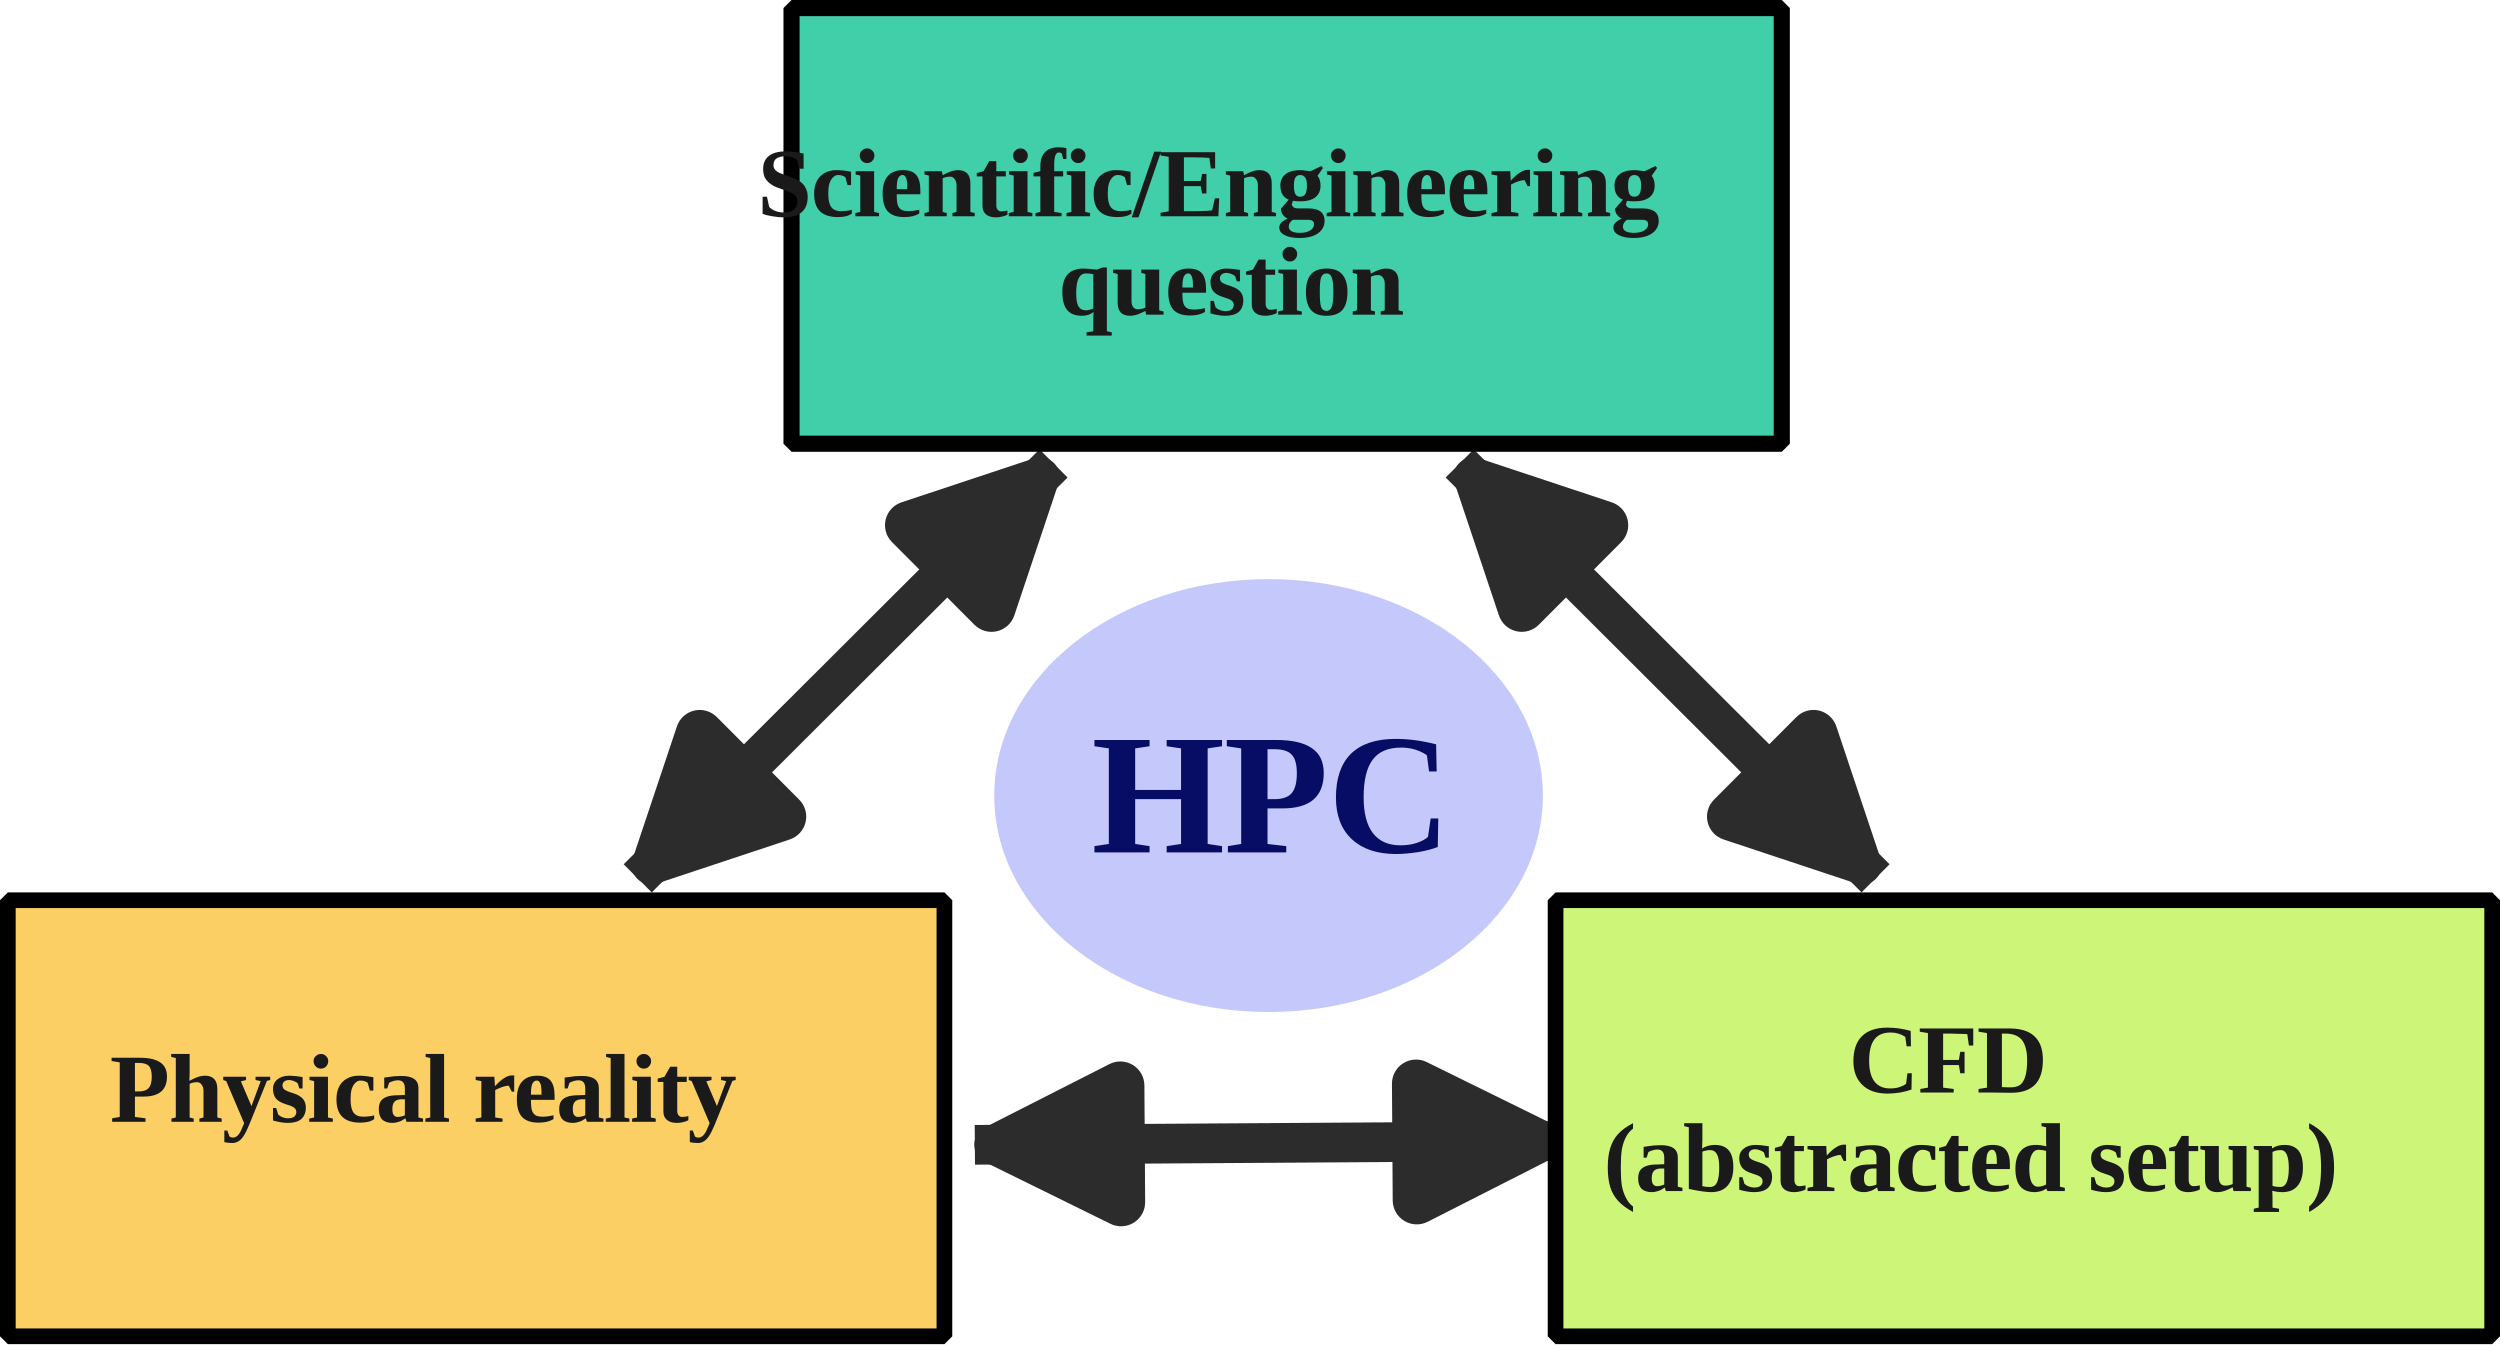
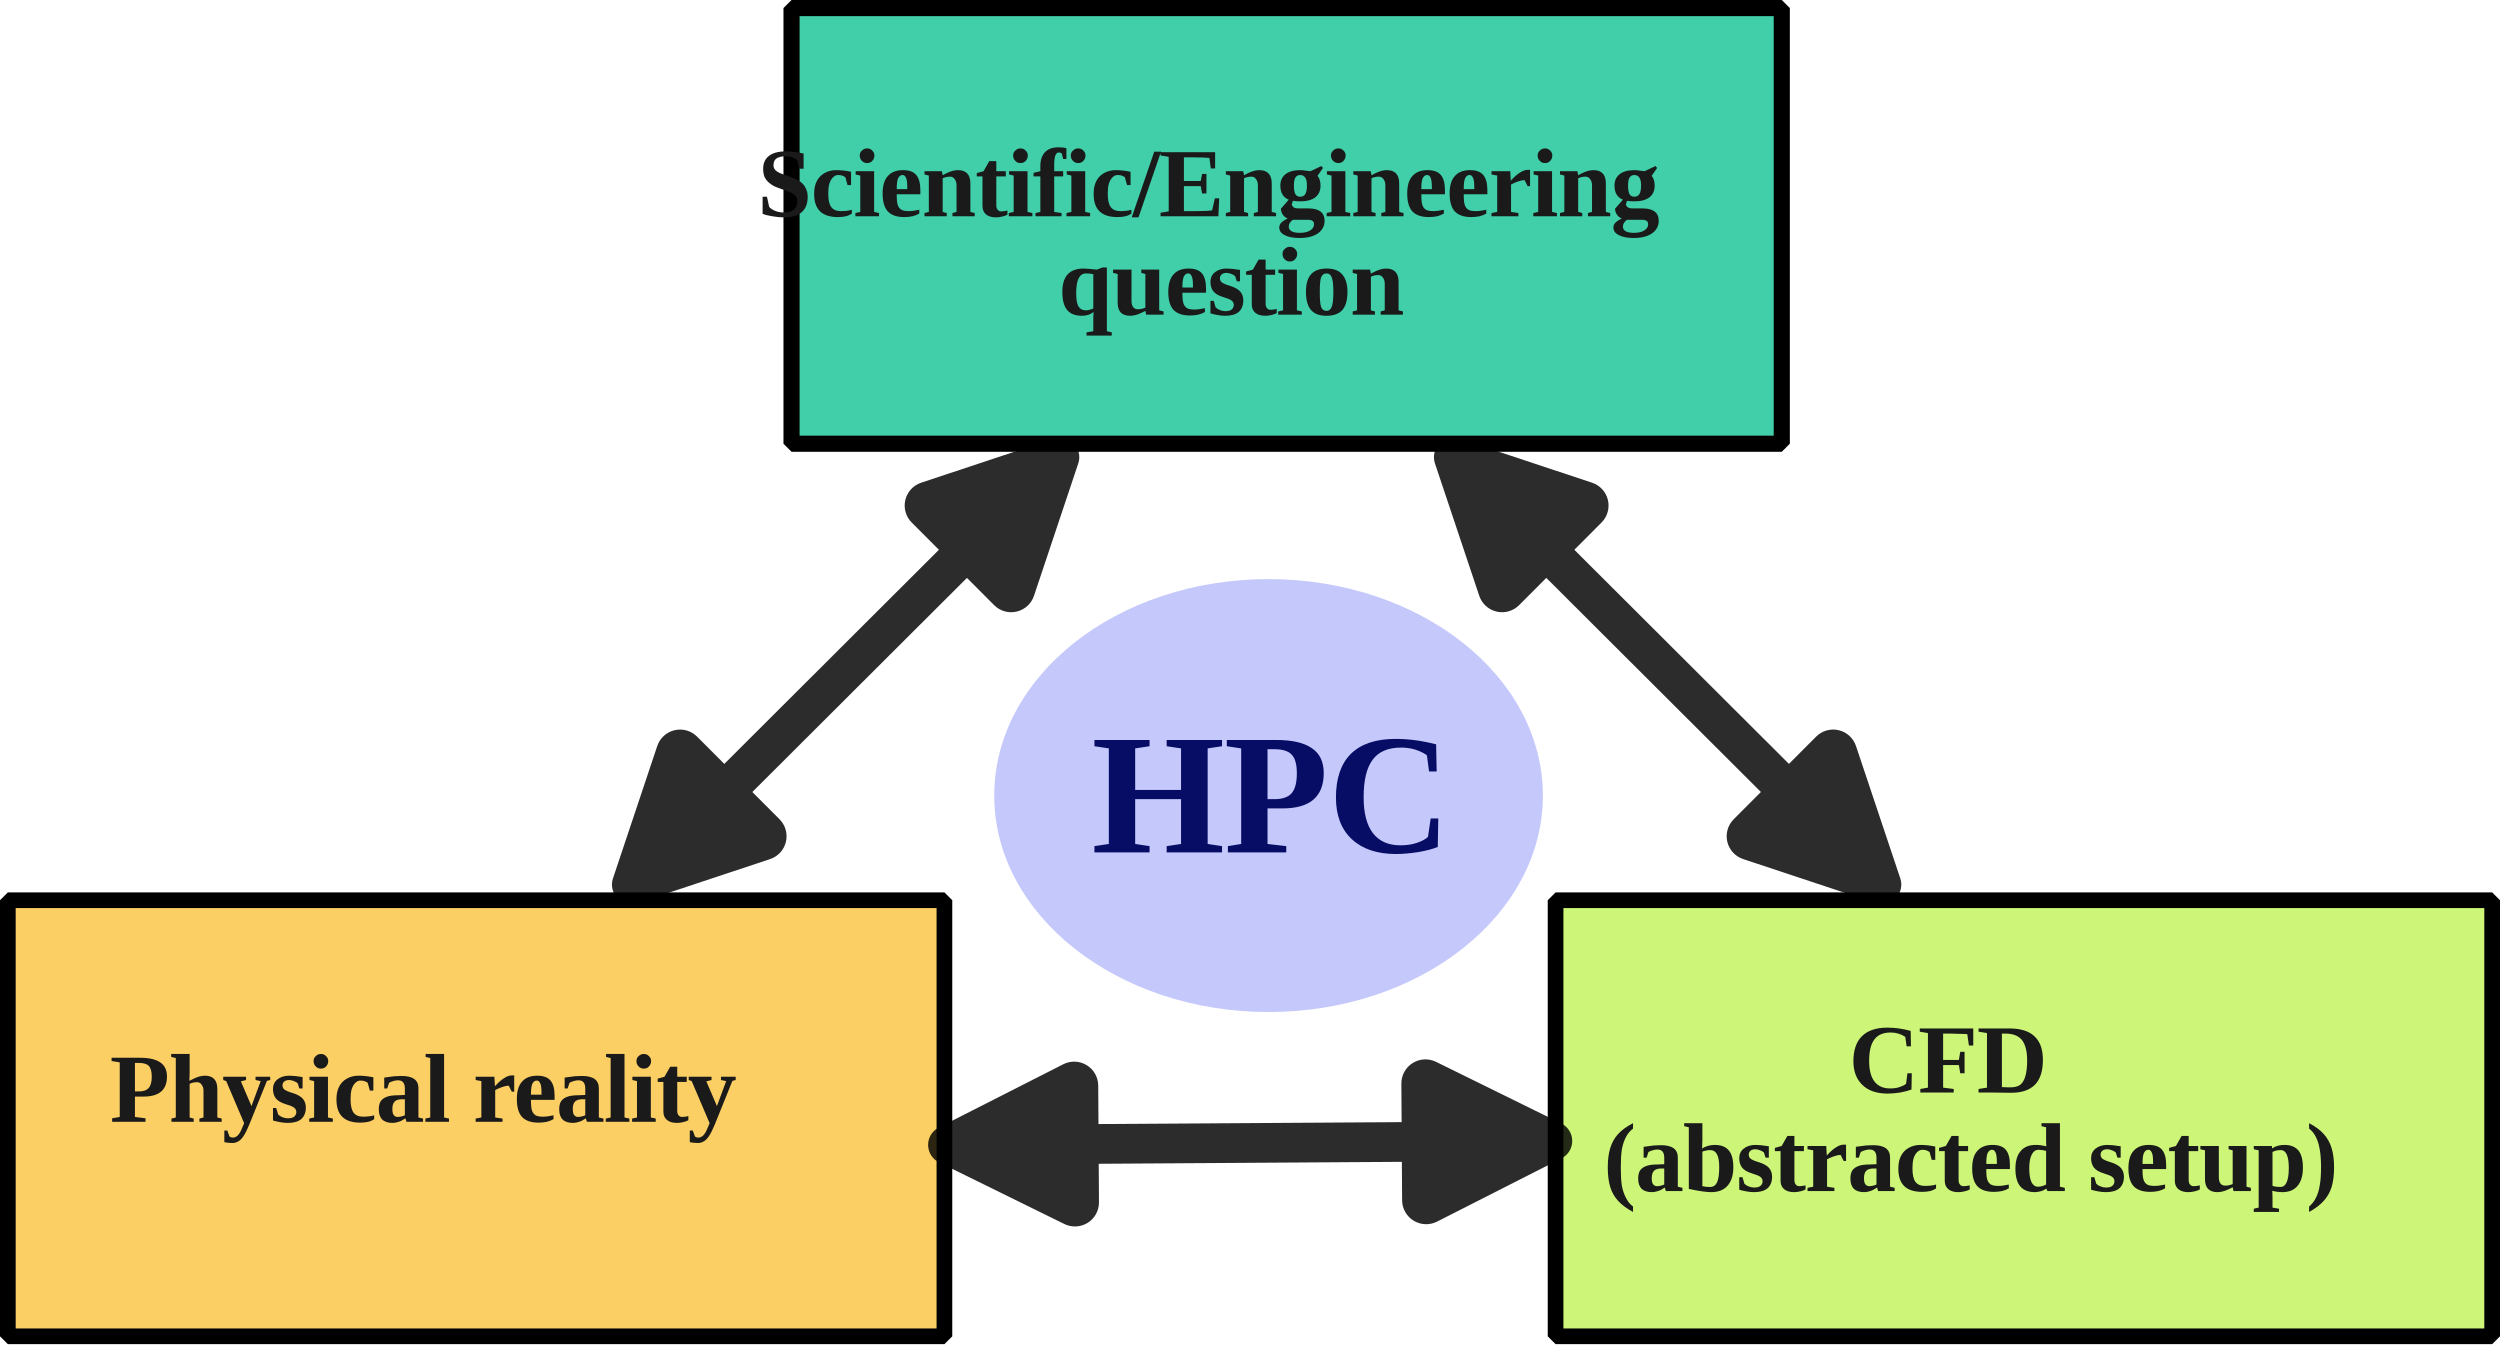
<svg xmlns="http://www.w3.org/2000/svg" width="143.882mm" height="77.36mm" viewBox="0 0 143.882 77.36" version="1.1" id="svg1">
  <defs id="defs1">
-     <marker style="overflow:visible" id="marker21" refX="4" refY="0" orient="auto-start-reverse" markerWidth="0.7" markerHeight="0.7" viewBox="0 0 1 1" preserveAspectRatio="xMidYMid">
+     <marker style="overflow:visible" id="marker21" refX="3" refY="0" orient="auto-start-reverse" markerWidth="0.7" markerHeight="0.7" viewBox="0 0 1 1" preserveAspectRatio="xMidYMid">
      <path transform="scale(0.7)" d="m -0.211,-4.106 6.422,3.211 a 1,1 90 0 1 0,1.789 L -0.211,4.106 A 1.236,1.236 31.717 0 1 -2,3 v -6 a 1.236,1.236 148.283 0 1 1.789,-1.106 z" style="fill:context-stroke;fill-rule:evenodd;stroke:none" id="path21" />
    </marker>
  </defs>
  <g id="layer1" transform="translate(-76.39417,14.12704)">
    <ellipse style="fill:#c5c8fb;fill-opacity:1;stroke:none;stroke-width:2.285;stroke-linecap:square;stroke-linejoin:bevel;stroke-dasharray:none" id="path20" cx="149.403" cy="31.66" rx="15.788" ry="12.458" />
    <text xml:space="preserve" style="font-size:5.644px;line-height:1;font-family:'Times New Roman';-inkscape-font-specification:'Times New Roman, ';letter-spacing:-0.066px;word-spacing:-0.069px;opacity:0.439;fill:#1a1a1a;stroke:#000000;stroke-width:0.95;stroke-linecap:square;stroke-linejoin:bevel;stroke-dasharray:0.95, 1.9;stroke-dashoffset:0;stroke-opacity:1" x="-18.475" y="32.091" id="text57">
      <tspan id="tspan57" style="stroke-width:0.95" x="-18.475" y="32.091" />
    </text>
    <rect style="fill:#cdf679;fill-opacity:1;stroke:#000000;stroke-width:0.903;stroke-linecap:square;stroke-linejoin:bevel;stroke-dasharray:none" id="rect1" width="53.903" height="25.098" x="165.922" y="37.684" />
    <text xml:space="preserve" style="font-size:5.644px;line-height:1;font-family:'Times New Roman';-inkscape-font-specification:'Times New Roman, ';text-align:center;letter-spacing:-0.066px;word-spacing:-0.069px;text-anchor:middle;fill:#1a1a1a;stroke-width:0.811;stroke-linecap:square;stroke-linejoin:bevel" x="193.259" y="48.751" id="text1">
      <tspan id="tspan1" style="font-weight:bold;text-align:center;text-anchor:middle;fill:#1a1a1a;stroke-width:0.811" x="193.259" y="48.751">CFD</tspan>
      <tspan style="font-weight:bold;text-align:center;text-anchor:middle;fill:#1a1a1a;stroke-width:0.811" x="193.226" y="54.419" id="tspan4">(abstracted setup)</tspan>
    </text>
    <rect style="fill:#fbcf64;fill-opacity:1;stroke:#000000;stroke-width:0.903;stroke-linecap:square;stroke-linejoin:bevel;stroke-dasharray:none" id="rect4" width="53.903" height="25.098" x="76.845" y="37.684" />
    <text xml:space="preserve" style="font-size:5.644px;line-height:1;font-family:'Times New Roman';-inkscape-font-specification:'Times New Roman, ';text-align:center;letter-spacing:-0.066px;word-spacing:-0.069px;text-anchor:middle;fill:#1a1a1a;stroke-width:0.811;stroke-linecap:square;stroke-linejoin:bevel" x="104.186" y="50.434" id="text11">
      <tspan style="font-weight:bold;text-align:center;text-anchor:middle;fill:#1a1a1a;stroke-width:0.811" x="104.153" y="50.434" id="tspan11">Physical reality</tspan>
    </text>
    <rect style="fill:#40cfa9;fill-opacity:1;stroke:#000000;stroke-width:0.928;stroke-linecap:square;stroke-linejoin:bevel;stroke-dasharray:none" id="rect13" width="56.992" height="25.073" x="121.949" y="-13.663" />
    <text xml:space="preserve" style="font-size:5.644px;line-height:1;font-family:'Times New Roman';-inkscape-font-specification:'Times New Roman, ';text-align:center;letter-spacing:-0.066px;word-spacing:-0.069px;text-anchor:middle;fill:#1a1a1a;stroke-width:0.811;stroke-linecap:square;stroke-linejoin:bevel" x="150.695" y="-1.683" id="text13">
      <tspan style="font-weight:bold;text-align:center;text-anchor:middle;fill:#1a1a1a;stroke-width:0.811" x="150.695" y="-1.683" id="tspan13">Scientific/Engineering</tspan>
      <tspan style="font-weight:bold;text-align:center;text-anchor:middle;fill:#1a1a1a;stroke-width:0.811" x="150.662" y="3.986" id="tspan15">question</tspan>
    </text>
    <text xml:space="preserve" style="font-size:5.644px;line-height:1;font-family:'Times New Roman';-inkscape-font-specification:'Times New Roman, ';text-align:center;letter-spacing:-0.066px;word-spacing:-0.069px;text-anchor:middle;fill:#1a1a1a;stroke-width:0.811;stroke-linecap:square;stroke-linejoin:bevel" x="177.36" y="-51.724" id="text40">
      <tspan style="font-weight:bold;text-align:center;text-anchor:middle;fill:#1a1a1a;stroke-width:0.811" x="177.36" y="-51.724" id="tspan40" />
    </text>
    <path style="opacity:0.827;fill:none;fill-opacity:1;stroke:#000000;stroke-width:2.285;stroke-linecap:square;stroke-linejoin:bevel;stroke-dasharray:none;marker-start:url(#marker21);marker-end:url(#marker21)" d="m 161.212,13.353 22.316,22.263" id="path17" />
    <path style="opacity:0.827;fill:none;fill-opacity:1;stroke:#000000;stroke-width:2.285;stroke-linecap:square;stroke-linejoin:bevel;stroke-dasharray:none;marker-start:url(#marker21);marker-end:url(#marker21)" d="M 136.22,13.353 113.904,35.617" id="path18" />
-     <path style="opacity:0.827;fill:none;fill-opacity:1;stroke:#000000;stroke-width:2.285;stroke-linecap:square;stroke-linejoin:bevel;stroke-dasharray:none;marker-start:url(#marker21);marker-end:url(#marker21)" d="m 133.642,51.753 31.522,-0.203" id="path19" />
+     <path style="opacity:0.827;fill:none;fill-opacity:1;stroke:#000000;stroke-width:2.285;stroke-linecap:square;stroke-linejoin:bevel;stroke-dasharray:none;marker-start:url(#marker21);marker-end:url(#marker21)" d="m 132.584,51.753 31.522,-0.203" id="path19" />
    <text xml:space="preserve" style="font-weight:bold;font-size:9.878px;line-height:1.2;font-family:'Times New Roman';-inkscape-font-specification:'Times New Roman,  Bold';letter-spacing:-0.066px;word-spacing:-0.069px;fill:#cdf679;fill-opacity:1;stroke:none;stroke-width:2.285;stroke-linecap:square;stroke-linejoin:bevel;stroke-dasharray:none" x="139.211" y="34.93" id="text20">
      <tspan id="tspan20" style="fill:#070d65;fill-opacity:1;stroke-width:2.285" x="139.211" y="34.93">HPC</tspan>
    </text>
  </g>
</svg>
